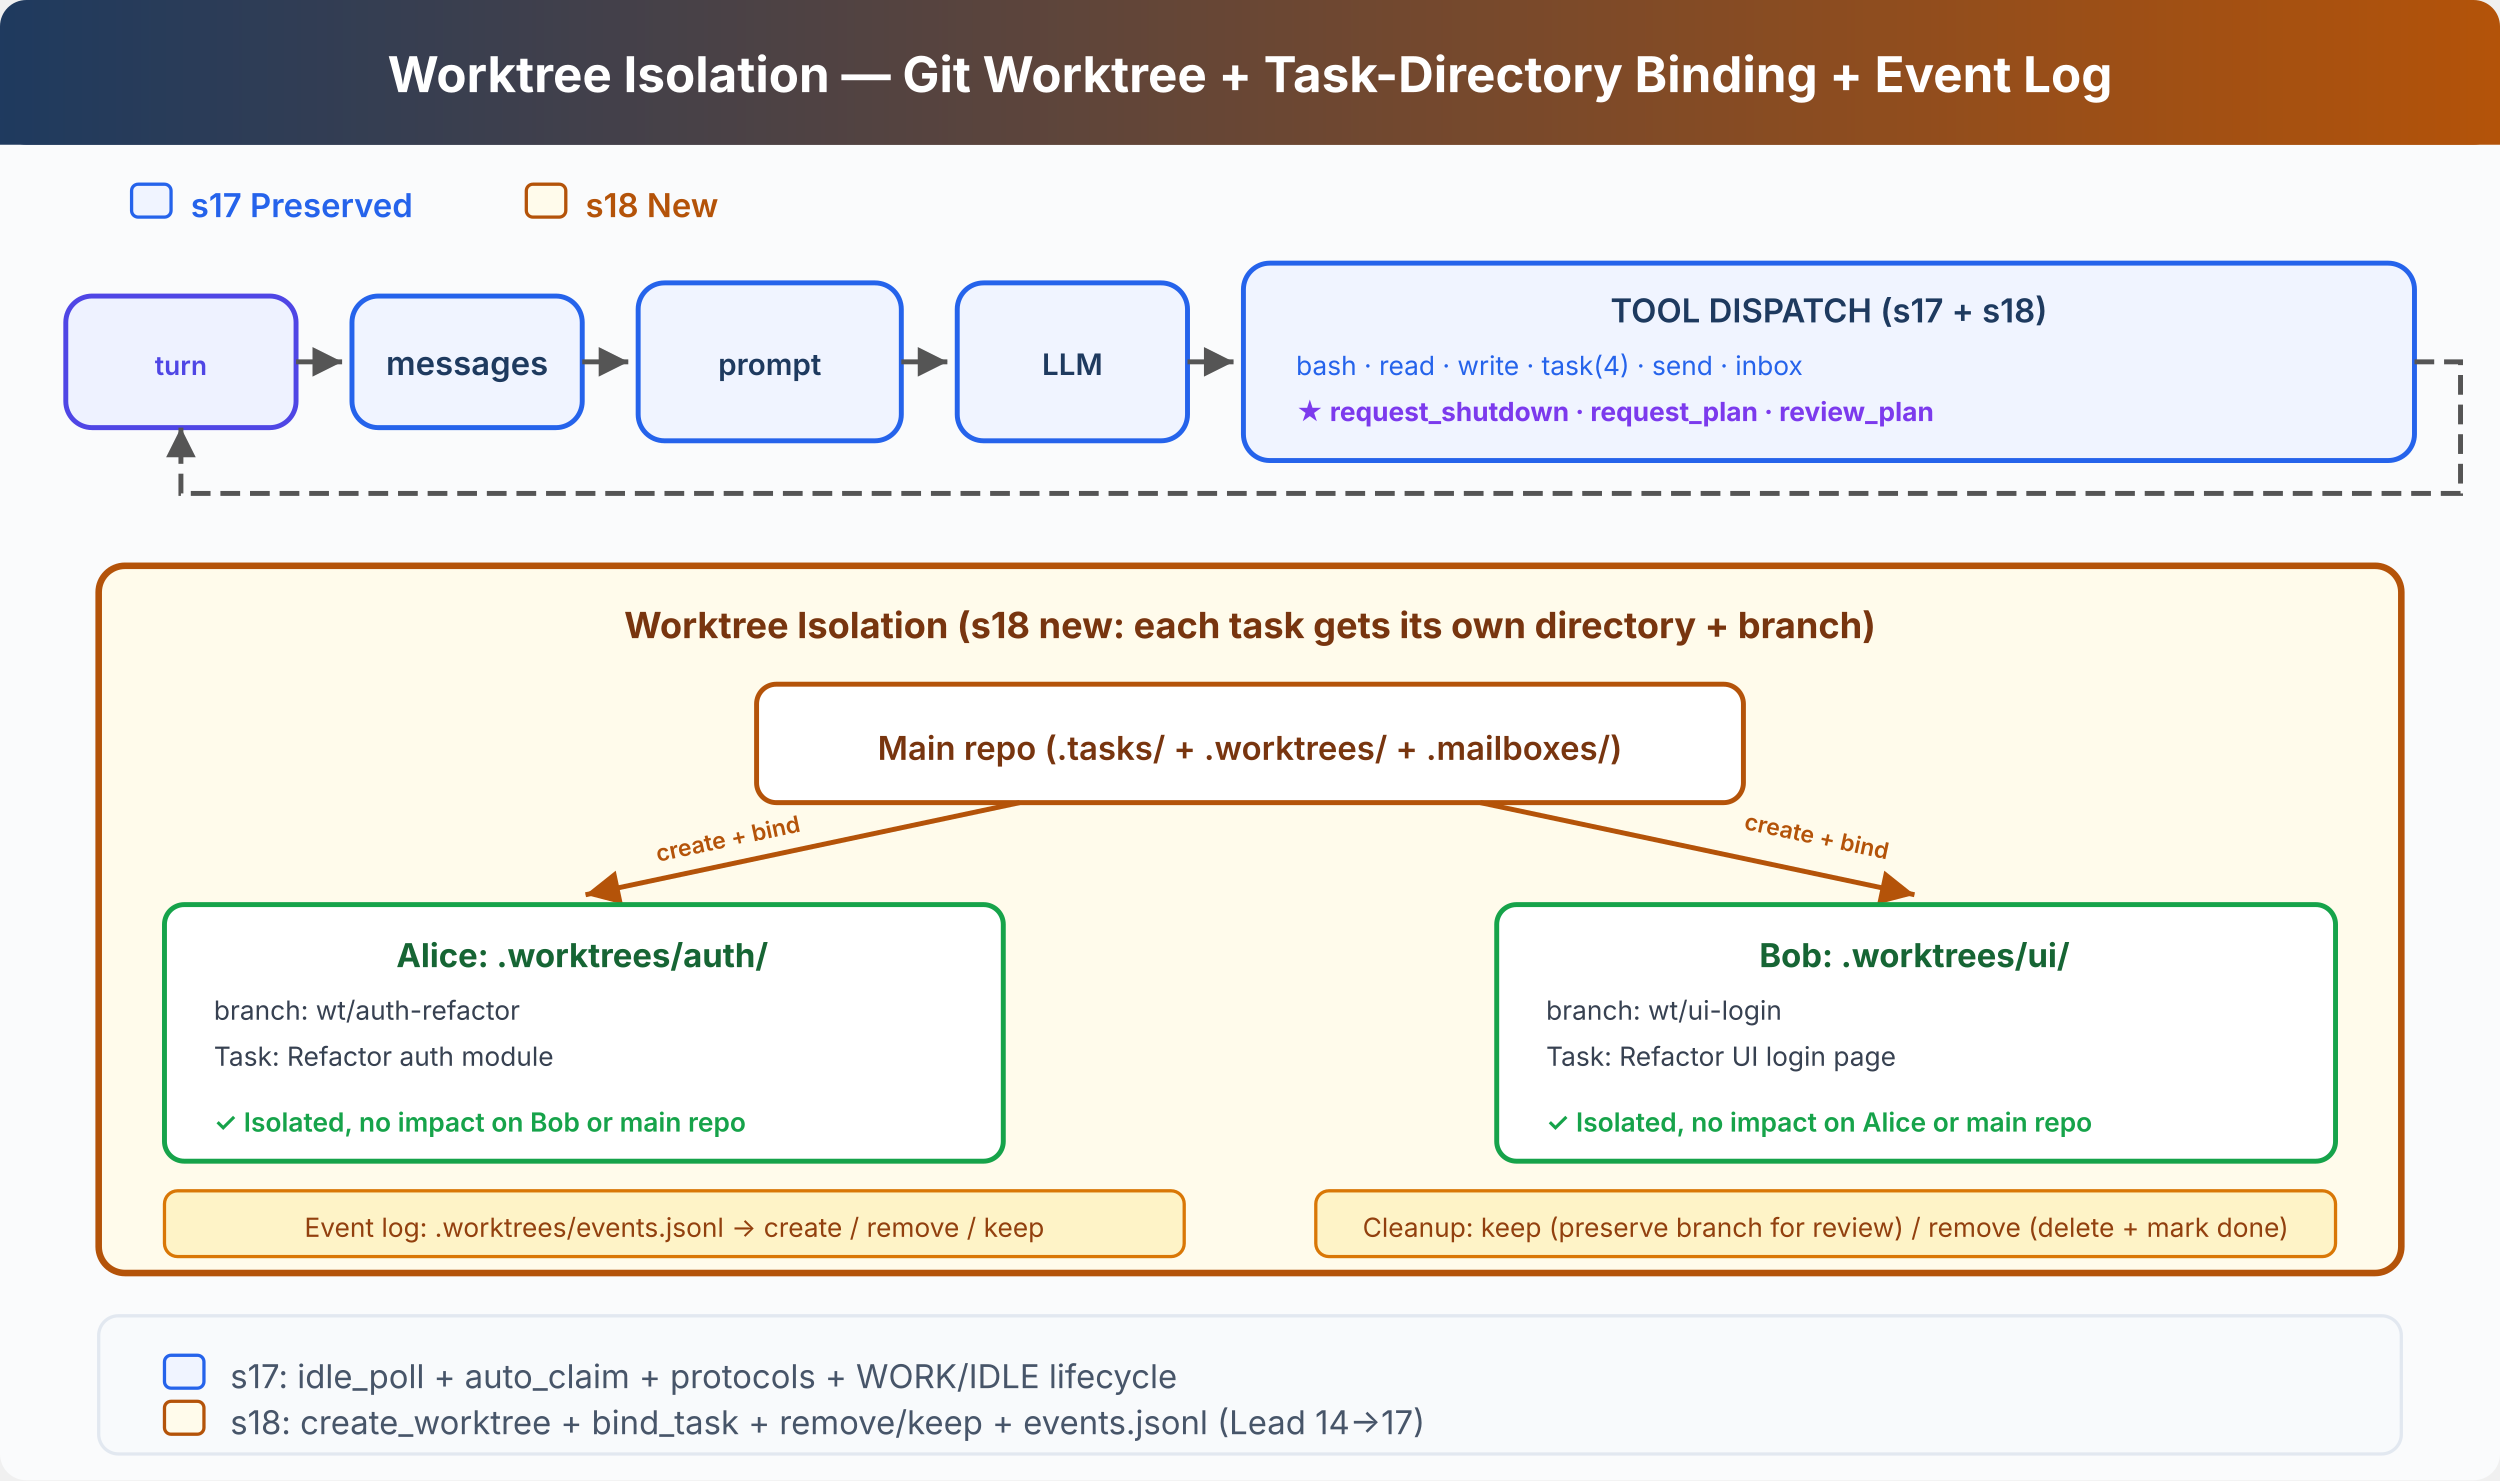
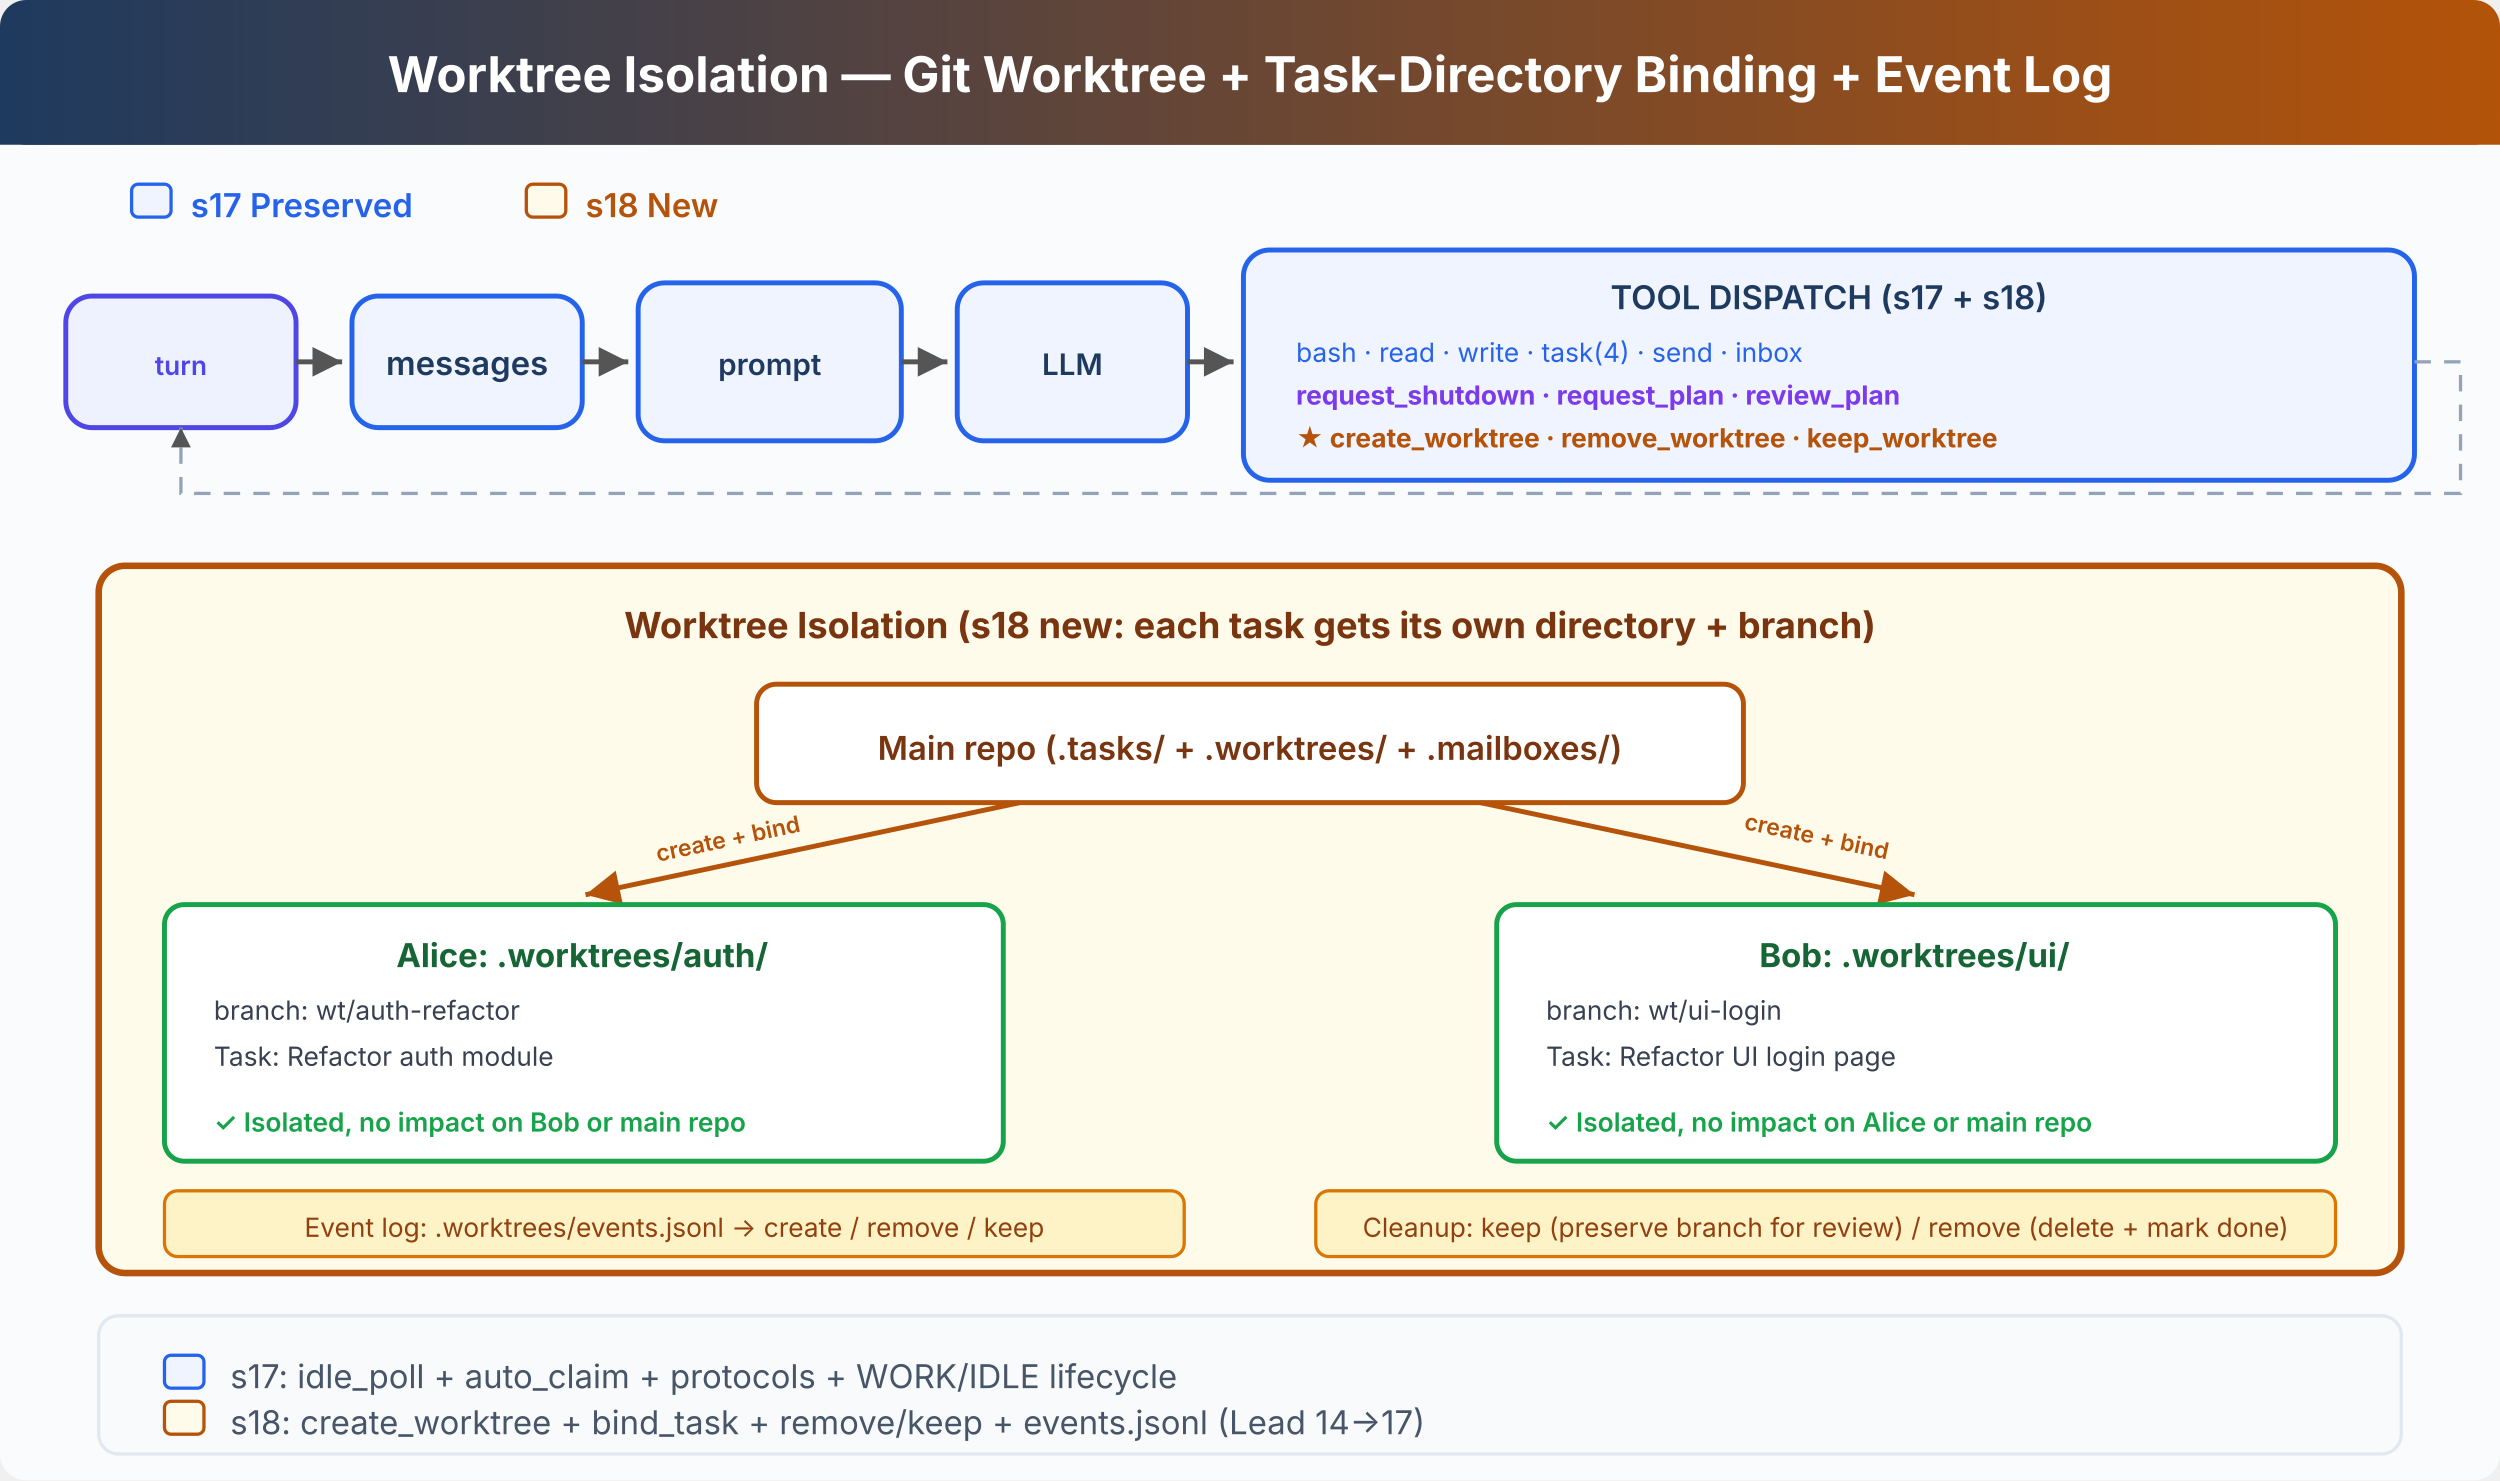
<svg xmlns="http://www.w3.org/2000/svg" viewBox="0 0 760 450" font-family="system-ui, -apple-system, sans-serif">
  <defs>
    <linearGradient id="header" x1="0" y1="0" x2="1" y2="0">
      <stop offset="0%" stop-color="#1e3a5f" />
      <stop offset="100%" stop-color="#b45309" />
    </linearGradient>
    <marker id="arrow" viewBox="0 0 10 10" refX="10" refY="5" markerWidth="6" markerHeight="6" orient="auto-start-reverse">
      <path d="M 0 0 L 10 5 L 0 10 z" fill="#555" />
    </marker>
    <marker id="arrow-amber" viewBox="0 0 10 10" refX="10" refY="5" markerWidth="7" markerHeight="7" orient="auto-start-reverse">
      <path d="M 0 0 L 10 5 L 0 10 z" fill="#b45309" />
    </marker>
    <marker id="arrow-green" viewBox="0 0 10 10" refX="10" refY="5" markerWidth="6" markerHeight="6" orient="auto-start-reverse">
      <path d="M 0 0 L 10 5 L 0 10 z" fill="#16a34a" />
    </marker>
  </defs>
  <rect width="760" height="450" fill="#fafbfc" rx="8" />
  <rect x="0" y="0" width="760" height="44" fill="url(#header)" rx="8" />
  <rect x="0" y="36" width="760" height="8" fill="url(#header)" />
  <text x="380" y="28" fill="#fff" font-size="15" font-weight="700" text-anchor="middle">Worktree Isolation — Git Worktree + Task-Directory Binding + Event Log</text>
  <rect x="40" y="56" width="12" height="10" rx="2" fill="#f0f4ff" stroke="#2563eb" stroke-width="1" />
  <text x="58" y="66" fill="#2563eb" font-size="10" font-weight="600">s17 Preserved</text>
  <rect x="160" y="56" width="12" height="10" rx="2" fill="#fffbeb" stroke="#b45309" stroke-width="1" />
  <text x="178" y="66" fill="#b45309" font-size="10" font-weight="600">s18 New</text>
  <rect x="20" y="90" width="70" height="40" rx="8" fill="#eef2ff" stroke="#4f46e5" stroke-width="1.5" />
  <text x="55" y="114" fill="#4f46e5" font-size="8" font-weight="600" text-anchor="middle">turn</text>
  <line x1="90" y1="110" x2="104" y2="110" stroke="#555" stroke-width="1.5" marker-end="url(#arrow)" />
  <rect x="107" y="90" width="70" height="40" rx="8" fill="#f0f4ff" stroke="#2563eb" stroke-width="1.5" />
  <text x="142" y="114" fill="#1e3a5f" font-size="10" font-weight="600" text-anchor="middle">messages</text>
  <line x1="177" y1="110" x2="191" y2="110" stroke="#555" stroke-width="1.5" marker-end="url(#arrow)" />
  <rect x="194" y="86" width="80" height="48" rx="8" fill="#f0f4ff" stroke="#2563eb" stroke-width="1.5" />
  <text x="234" y="114" fill="#1e3a5f" font-size="9" font-weight="600" text-anchor="middle">prompt</text>
  <line x1="274" y1="110" x2="288" y2="110" stroke="#555" stroke-width="1.5" marker-end="url(#arrow)" />
  <rect x="291" y="86" width="70" height="48" rx="8" fill="#f0f4ff" stroke="#2563eb" stroke-width="1.5" />
  <text x="326" y="114" fill="#1e3a5f" font-size="9" font-weight="600" text-anchor="middle">LLM</text>
  <line x1="361" y1="110" x2="375" y2="110" stroke="#555" stroke-width="1.5" marker-end="url(#arrow)" />
-   <rect x="378" y="80" width="356" height="60" rx="8" fill="#f0f4ff" stroke="#2563eb" stroke-width="1.5" />
-   <text x="556" y="98" fill="#1e3a5f" font-size="10" font-weight="600" text-anchor="middle">TOOL DISPATCH (s17 + s18)</text>
-   <text x="394" y="114" fill="#2563eb" font-size="8">bash · read · write · task(4) · send · inbox</text>
-   <text x="394" y="128" fill="#7c3aed" font-size="8" font-weight="700">★ request_shutdown · request_plan · review_plan</text>
-   <path d="M 734 110 L 748 110 L 748 150 L 55 150 L 55 130" fill="none" stroke="#555" stroke-width="1.5" marker-end="url(#arrow)" stroke-dasharray="6,3" />
+   <rect x="378" y="76" width="356" height="70" rx="8" fill="#f0f4ff" stroke="#2563eb" stroke-width="1.5" />
+   <text x="556" y="94" fill="#1e3a5f" font-size="10" font-weight="600" text-anchor="middle">TOOL DISPATCH (s17 + s18)</text>
+   <text x="394" y="110" fill="#2563eb" font-size="8">bash · read · write · task(4) · send · inbox</text>
+   <text x="394" y="123" fill="#7c3aed" font-size="8" font-weight="700">request_shutdown · request_plan · review_plan</text>
+   <text x="394" y="136" fill="#b45309" font-size="8" font-weight="700">★ create_worktree · remove_worktree · keep_worktree</text>
+   <path d="M 734 110 L 748 110 L 748 150 L 55 150 L 55 130" fill="none" stroke="#94a3b8" stroke-width="1" marker-end="url(#arrow)" stroke-dasharray="5,4" />
  <rect x="30" y="172" width="700" height="215" rx="8" fill="#fffbeb" stroke="#b45309" stroke-width="2" />
  <text x="380" y="194" fill="#78350f" font-size="11" font-weight="700" text-anchor="middle">Worktree Isolation (s18 new: each task gets its own directory + branch)</text>
  <rect x="230" y="208" width="300" height="36" rx="6" fill="#fff" stroke="#b45309" stroke-width="1.5" />
  <text x="380" y="231" fill="#78350f" font-size="10" font-weight="600" text-anchor="middle">Main repo (.tasks/ + .worktrees/ + .mailboxes/)</text>
  <line x1="310" y1="244" x2="178" y2="272" stroke="#b45309" stroke-width="1.5" marker-end="url(#arrow-amber)" />
  <text x="200" y="262" fill="#b45309" font-size="7" font-weight="600" transform="rotate(-12 200 262)">create + bind</text>
  <line x1="450" y1="244" x2="582" y2="272" stroke="#b45309" stroke-width="1.5" marker-end="url(#arrow-amber)" />
  <text x="530" y="252" fill="#b45309" font-size="7" font-weight="600" transform="rotate(12 530 252)">create + bind</text>
  <rect x="50" y="275" width="255" height="78" rx="6" fill="#fff" stroke="#16a34a" stroke-width="1.5" />
  <text x="177" y="294" fill="#166534" font-size="10" font-weight="700" text-anchor="middle">Alice: .worktrees/auth/</text>
  <text x="65" y="310" fill="#374151" font-size="8">branch: wt/auth-refactor</text>
  <text x="65" y="324" fill="#374151" font-size="8">Task: Refactor auth module</text>
  <text x="65" y="344" fill="#16a34a" font-size="8" font-weight="600">✓ Isolated, no impact on Bob or main repo</text>
  <rect x="455" y="275" width="255" height="78" rx="6" fill="#fff" stroke="#16a34a" stroke-width="1.5" />
  <text x="582" y="294" fill="#166534" font-size="10" font-weight="700" text-anchor="middle">Bob: .worktrees/ui/</text>
  <text x="470" y="310" fill="#374151" font-size="8">branch: wt/ui-login</text>
  <text x="470" y="324" fill="#374151" font-size="8">Task: Refactor UI login page</text>
  <text x="470" y="344" fill="#16a34a" font-size="8" font-weight="600">✓ Isolated, no impact on Alice or main repo</text>
  <rect x="50" y="362" width="310" height="20" rx="4" fill="#fef3c7" stroke="#d97706" stroke-width="1" />
  <text x="205" y="376" fill="#92400e" font-size="8" text-anchor="middle">Event log: .worktrees/events.jsonl → create / remove / keep</text>
  <rect x="400" y="362" width="310" height="20" rx="4" fill="#fef3c7" stroke="#d97706" stroke-width="1" />
  <text x="555" y="376" fill="#92400e" font-size="8" text-anchor="middle">Cleanup: keep (preserve branch for review) / remove (delete + mark done)</text>
  <rect x="30" y="400" width="700" height="42" rx="6" fill="#f8fafc" stroke="#e2e8f0" stroke-width="1" />
  <rect x="50" y="412" width="12" height="10" rx="2" fill="#f0f4ff" stroke="#2563eb" stroke-width="1" />
  <text x="70" y="422" fill="#475569" font-size="10">s17: idle_poll + auto_claim + protocols + WORK/IDLE lifecycle</text>
  <rect x="50" y="426" width="12" height="10" rx="2" fill="#fffbeb" stroke="#b45309" stroke-width="1" />
  <text x="70" y="436" fill="#475569" font-size="10">s18: create_worktree + bind_task + remove/keep + events.jsonl (Lead 14→17)</text>
</svg>
